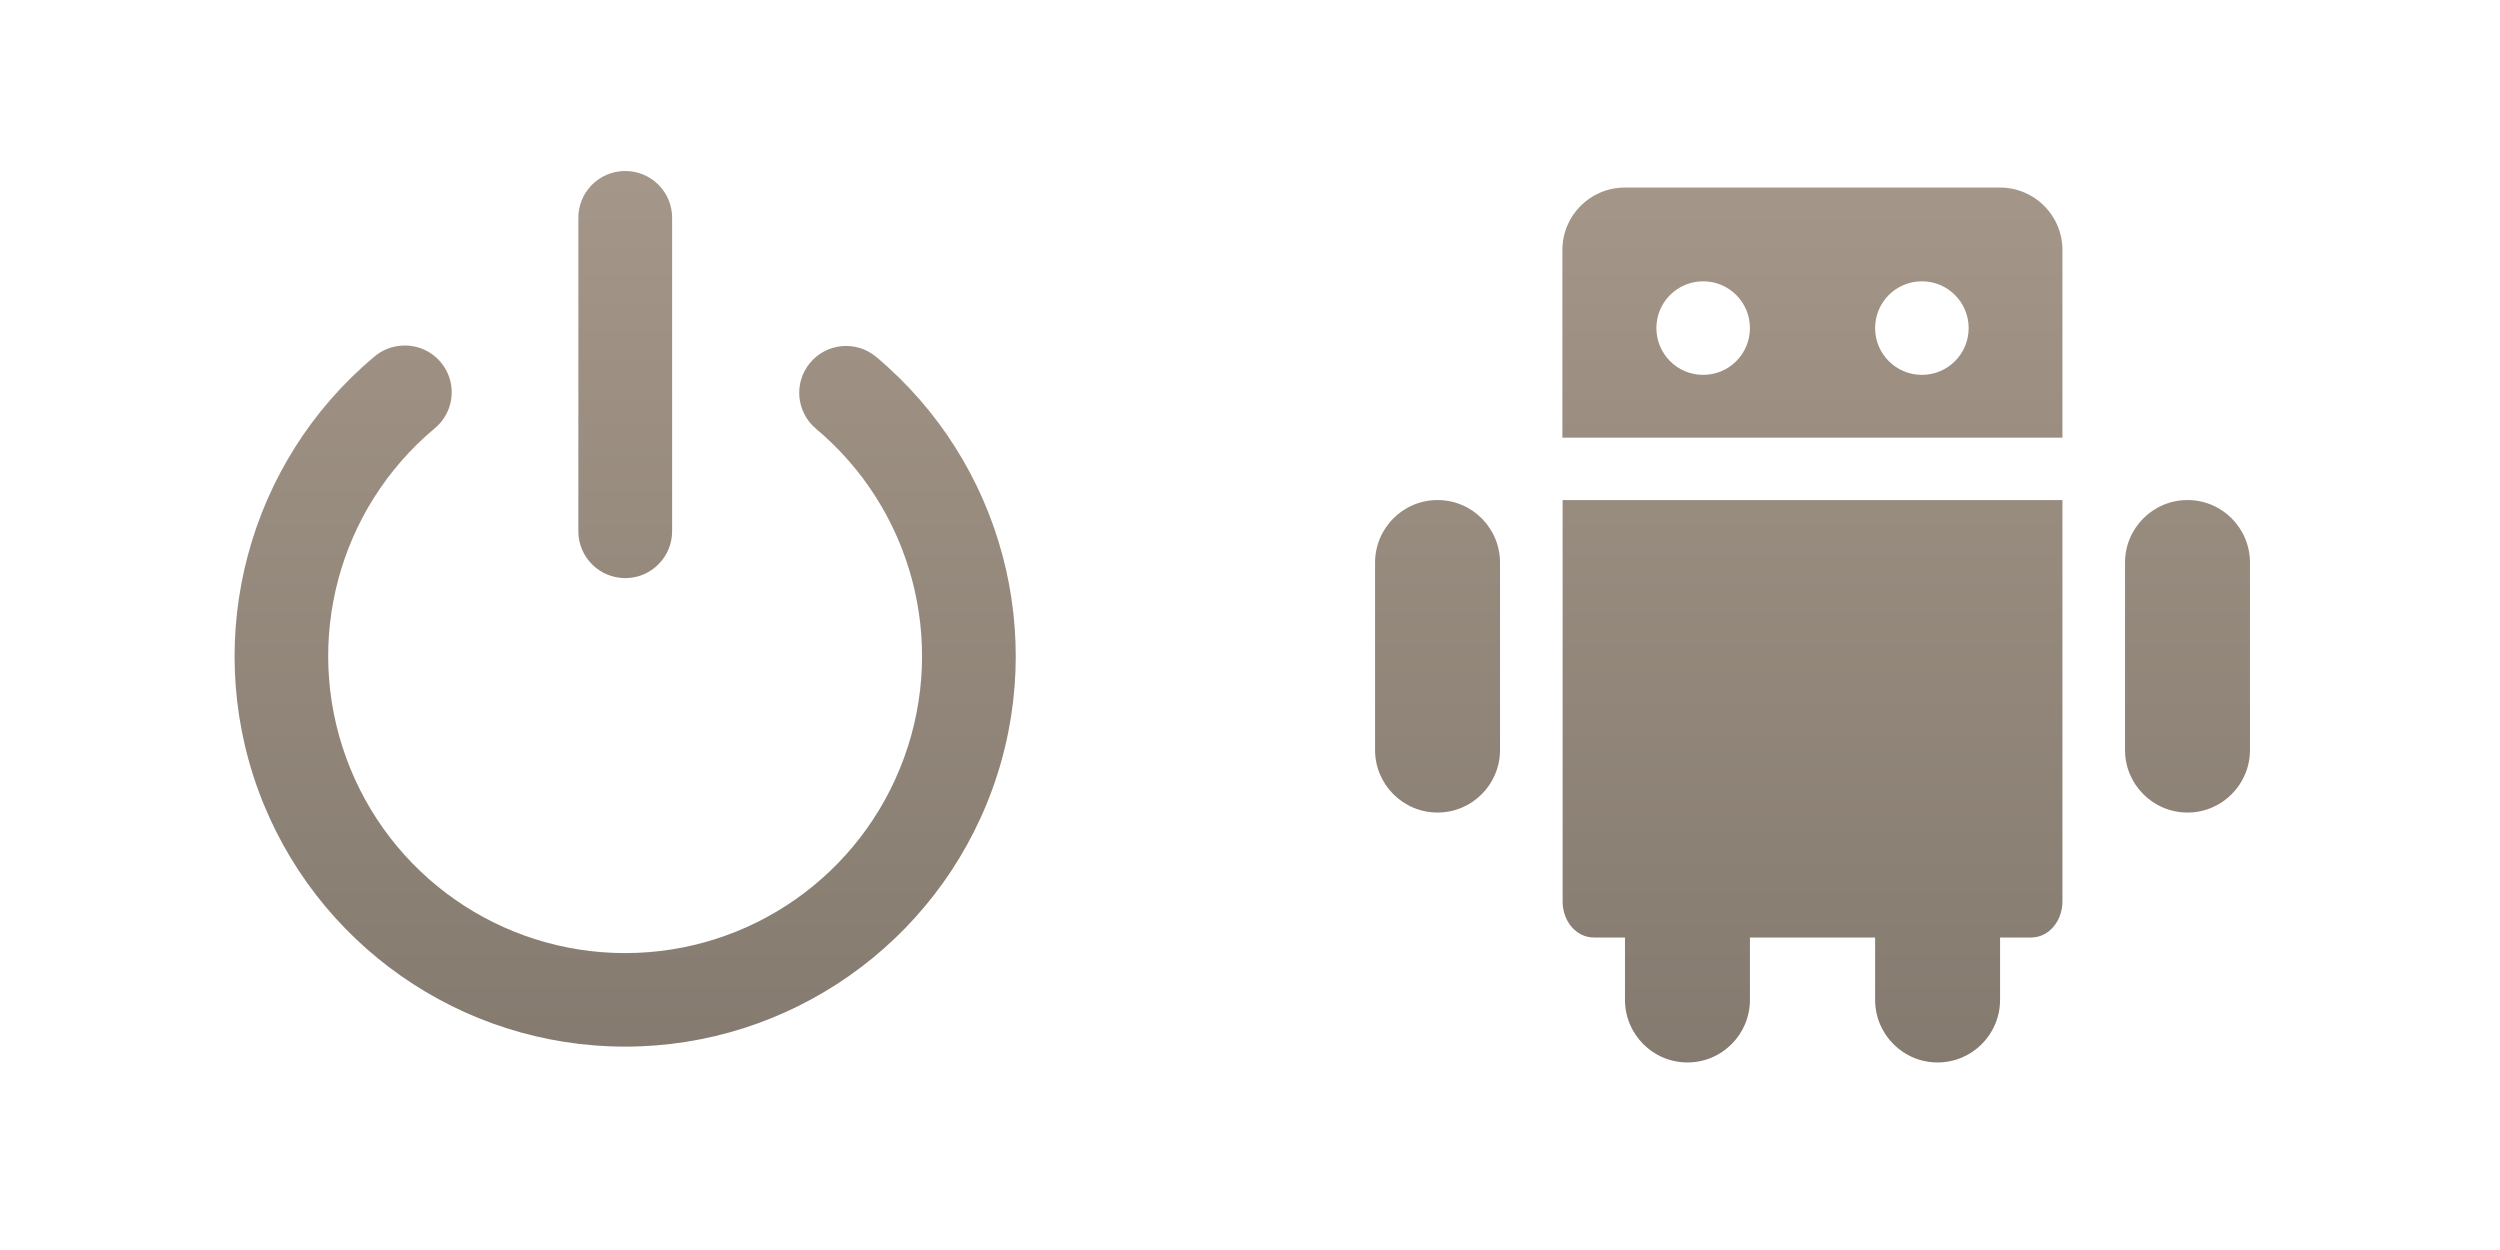
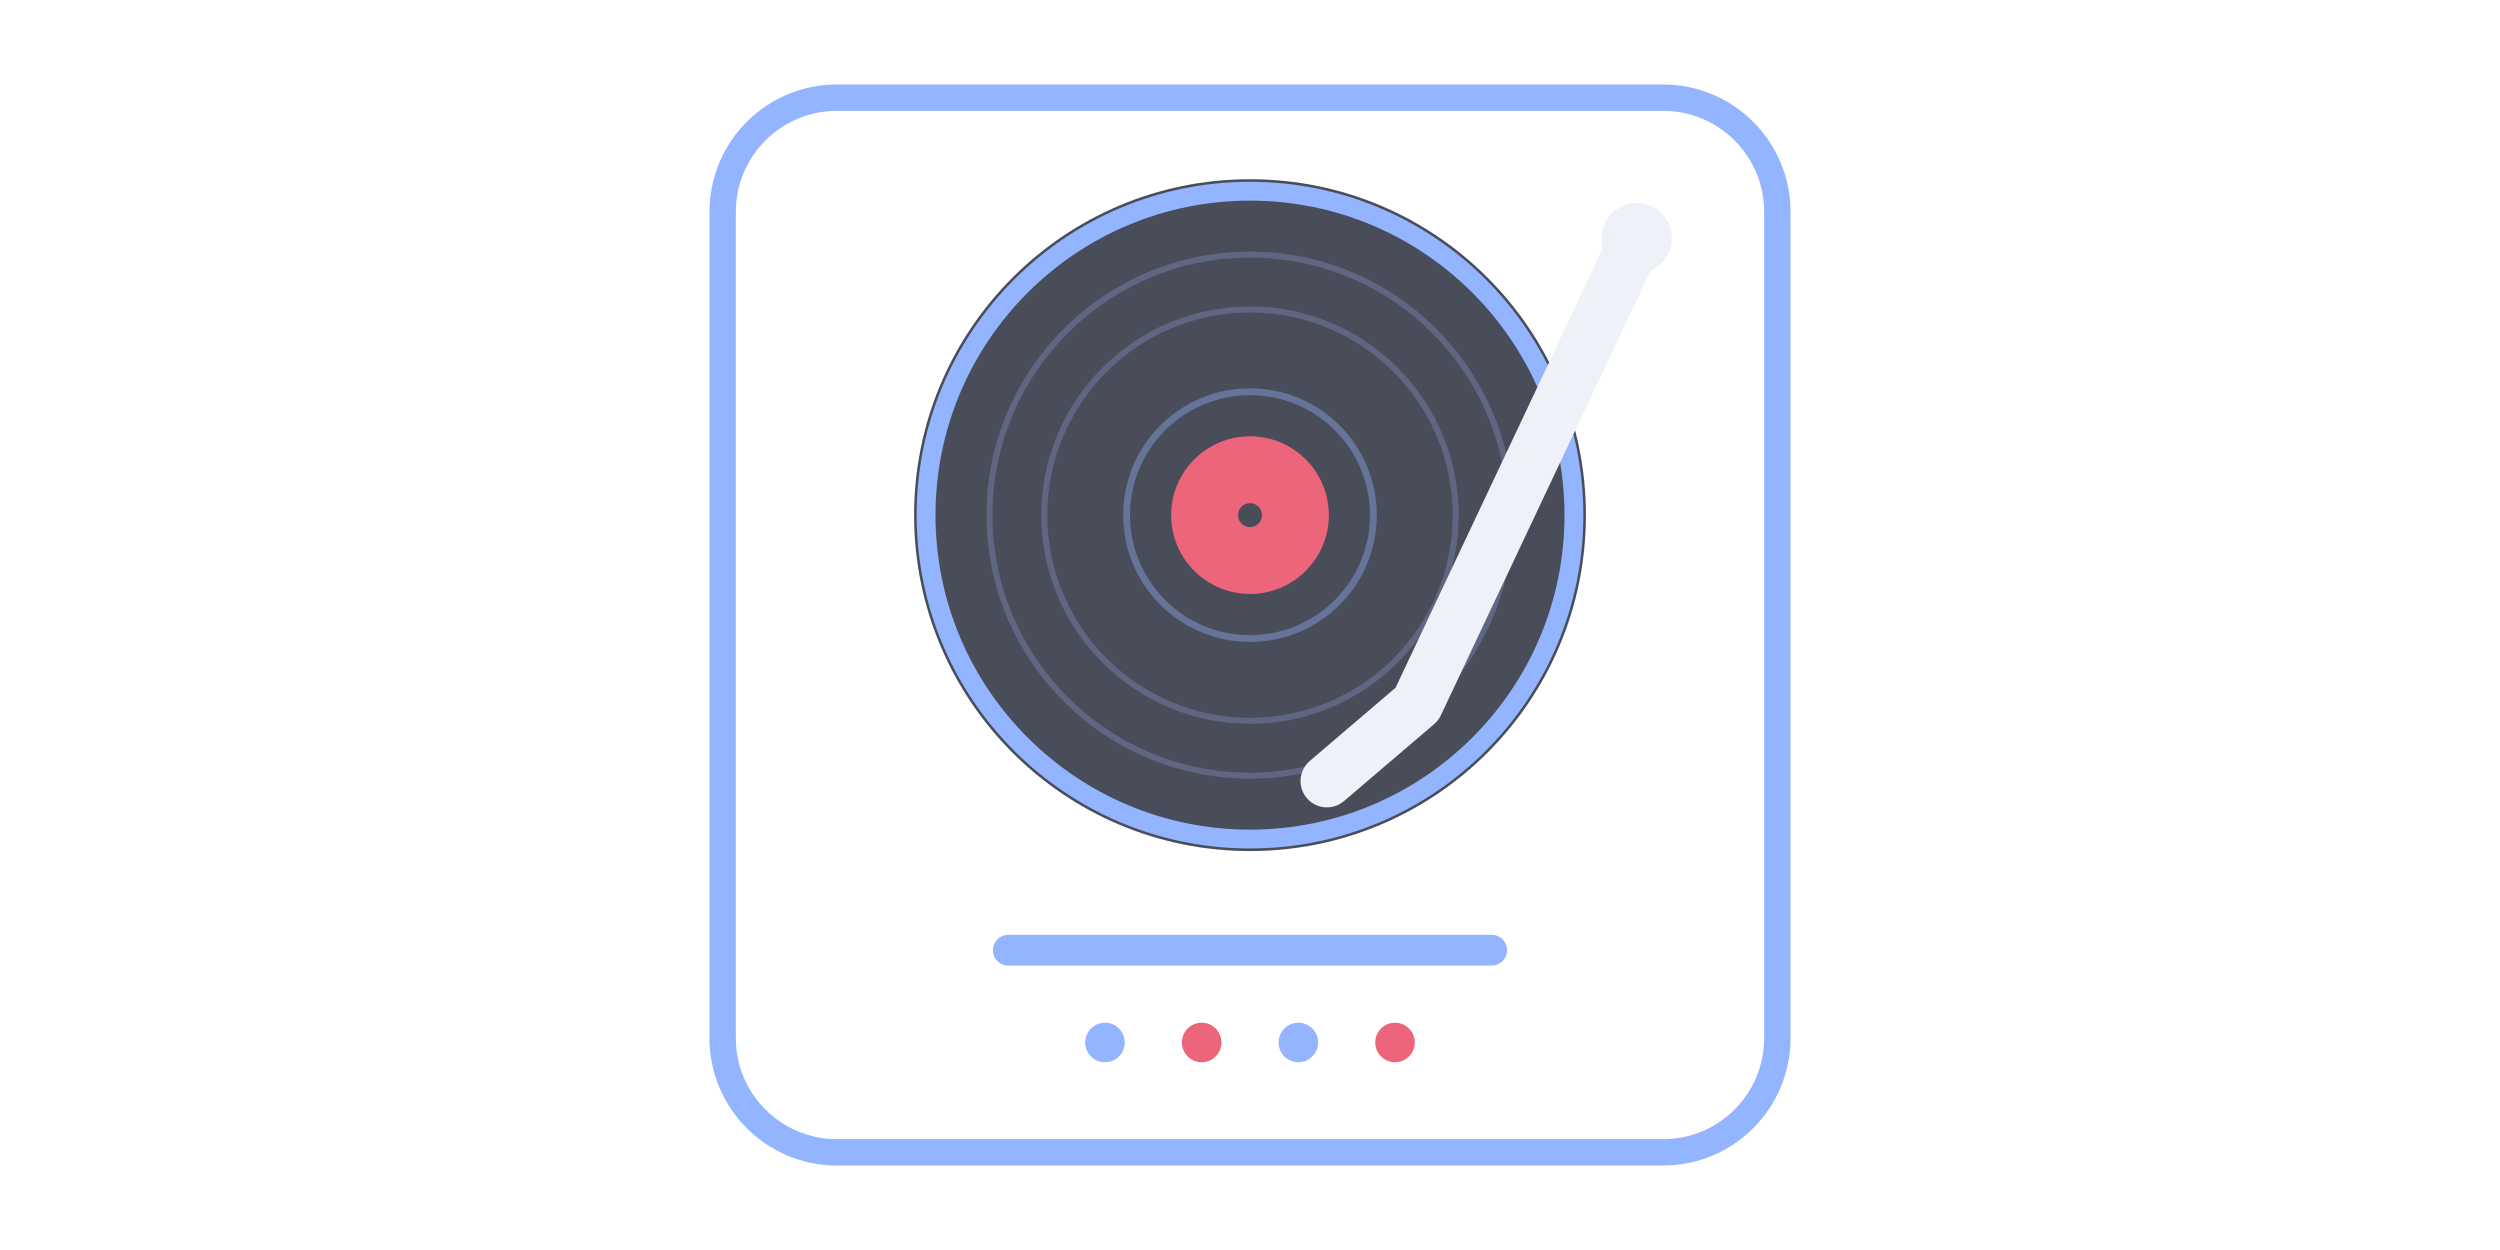
- <svg xmlns="http://www.w3.org/2000/svg" width="80" height="40" version="1.1" viewBox="0 0 10.583 5.292">
-   <defs>
-     <linearGradient id="a" x1="2.871" x2="2.871" y1="19.048" y2="1.026" gradientTransform="matrix(.26458 0 0 .26458 -2.7083e-8 -2e-5)" gradientUnits="userSpaceOnUse">
-       <stop stop-color="#80766b" offset="0" />
-       <stop stop-color="#a89a8c" offset="1" />
-     </linearGradient>
-   </defs>
-   <g fill="url(#a)" stroke-width=".265">
-     <path d="m6.879 0.794c-0.147 0-0.265 0.118-0.265 0.265v0.794h2.117v-0.794c0-0.147-0.118-0.265-0.265-0.265zm0.331 0.397c0.11 0 0.198 0.089 0.198 0.198 0 0.11-0.089 0.198-0.198 0.198-0.11 0-0.198-0.089-0.198-0.198 0-0.11 0.089-0.198 0.198-0.198zm0.926 0c0.11 0 0.198 0.089 0.198 0.198 0 0.11-0.089 0.198-0.198 0.198-0.11 0-0.198-0.089-0.198-0.198 0-0.11 0.089-0.198 0.198-0.198z" color="#000001" />
-     <rect x="6.879" y="3.704" width=".529" height=".794" rx=".265" ry=".265" />
-     <rect x="7.938" y="3.704" width=".529" height=".794" rx=".265" ry=".265" />
-     <rect x="5.821" y="2.117" width=".529" height="1.323" rx=".265" ry=".265" color="#000001" />
-     <path d="m6.615 2.117v1.699c0 0.086 0.059 0.153 0.132 0.153h1.852c0.073 0 0.132-0.068 0.132-0.153v-1.699h-1.984z" color="#000001" />
-     <rect x="8.996" y="2.117" width=".529" height="1.323" rx=".265" ry=".265" color="#000001" />
-     <path d="m1.704 1.463a0.198 0.198 0 0 0-0.121 0.048c-0.532 0.446-0.728 1.18-0.491 1.832 0.238 0.653 0.859 1.088 1.554 1.088 0.695 1e-5 1.316-0.436 1.554-1.088 0.238-0.653 0.041-1.386-0.491-1.832a0.198 0.198 0 1 0-0.255 0.304c0.405 0.34 0.554 0.896 0.373 1.393-0.181 0.497-0.652 0.827-1.181 0.827-0.529 0-1-0.33-1.181-0.827-0.181-0.497-0.032-1.053 0.373-1.393a0.198 0.198 0 0 0-0.134-0.352z" color="#000001" color-rendering="auto" dominant-baseline="auto" image-rendering="auto" shape-rendering="auto" solid-color="#000001" style="font-feature-settings:normal;font-variant-alternates:normal;font-variant-caps:normal;font-variant-ligatures:normal;font-variant-numeric:normal;font-variant-position:normal;isolation:auto;mix-blend-mode:normal;paint-order:fill markers stroke;shape-padding:0;text-decoration-color:#000001;text-decoration-line:none;text-decoration-style:solid;text-indent:0;text-orientation:mixed;text-transform:none;white-space:normal" />
-     <path d="m2.643 0.724a0.198 0.198 0 0 0-0.195 0.202v1.323a0.198 0.198 0 1 0 0.397 0v-1.323a0.198 0.198 0 0 0-0.202-0.202z" color="#000001" color-rendering="auto" dominant-baseline="auto" image-rendering="auto" shape-rendering="auto" solid-color="#000001" style="font-feature-settings:normal;font-variant-alternates:normal;font-variant-caps:normal;font-variant-ligatures:normal;font-variant-numeric:normal;font-variant-position:normal;isolation:auto;mix-blend-mode:normal;shape-padding:0;text-decoration-color:#000001;text-decoration-line:none;text-decoration-style:solid;text-indent:0;text-orientation:mixed;text-transform:none;white-space:normal" />
+ <svg xmlns="http://www.w3.org/2000/svg" width="80" height="40" viewBox="0 0 40 20">
+   <g opacity="0.75" transform="translate(11 1) scale(0.03515625)">
+     <g transform="translate(256 206) scale(0.78) translate(-212 -212)">
+       <circle cx="212" cy="212" r="196" fill="#0c1122" />
+       <circle cx="212" cy="212" r="189" fill="none" stroke="#6f9bff" stroke-width="11" />
+       <circle cx="212" cy="212" r="152" fill="none" stroke="#2a3357" stroke-width="3.5" />
+       <circle cx="212" cy="212" r="120" fill="none" stroke="#2a3357" stroke-width="3.5" />
+       <circle cx="212" cy="212" r="72" fill="none" stroke="#6f9bff" stroke-width="4" opacity="0.38" />
+       <circle cx="212" cy="212" r="46" fill="#e6314e" />
+       <circle cx="212" cy="212" r="7" fill="#0c1122" />
+     </g>
+     <rect x="16" y="16" width="480" height="480" rx="52" fill="none" stroke="#6f9bff" stroke-width="12" />
+     <circle cx="432" cy="80" r="16" fill="#e8ecf6" />
+     <polyline points="432,80 332,292 291,327" fill="none" stroke="#e8ecf6" stroke-width="24" stroke-linecap="round" stroke-linejoin="round" />
+     <line x1="146" y1="404" x2="366" y2="404" stroke="#6f9bff" stroke-width="14" stroke-linecap="round" />
+     <circle cx="190" cy="446" r="9" fill="#6f9bff" />
+     <circle cx="234" cy="446" r="9" fill="#e6314e" />
+     <circle cx="278" cy="446" r="9" fill="#6f9bff" />
+     <circle cx="322" cy="446" r="9" fill="#e6314e" />
  </g>
</svg>
